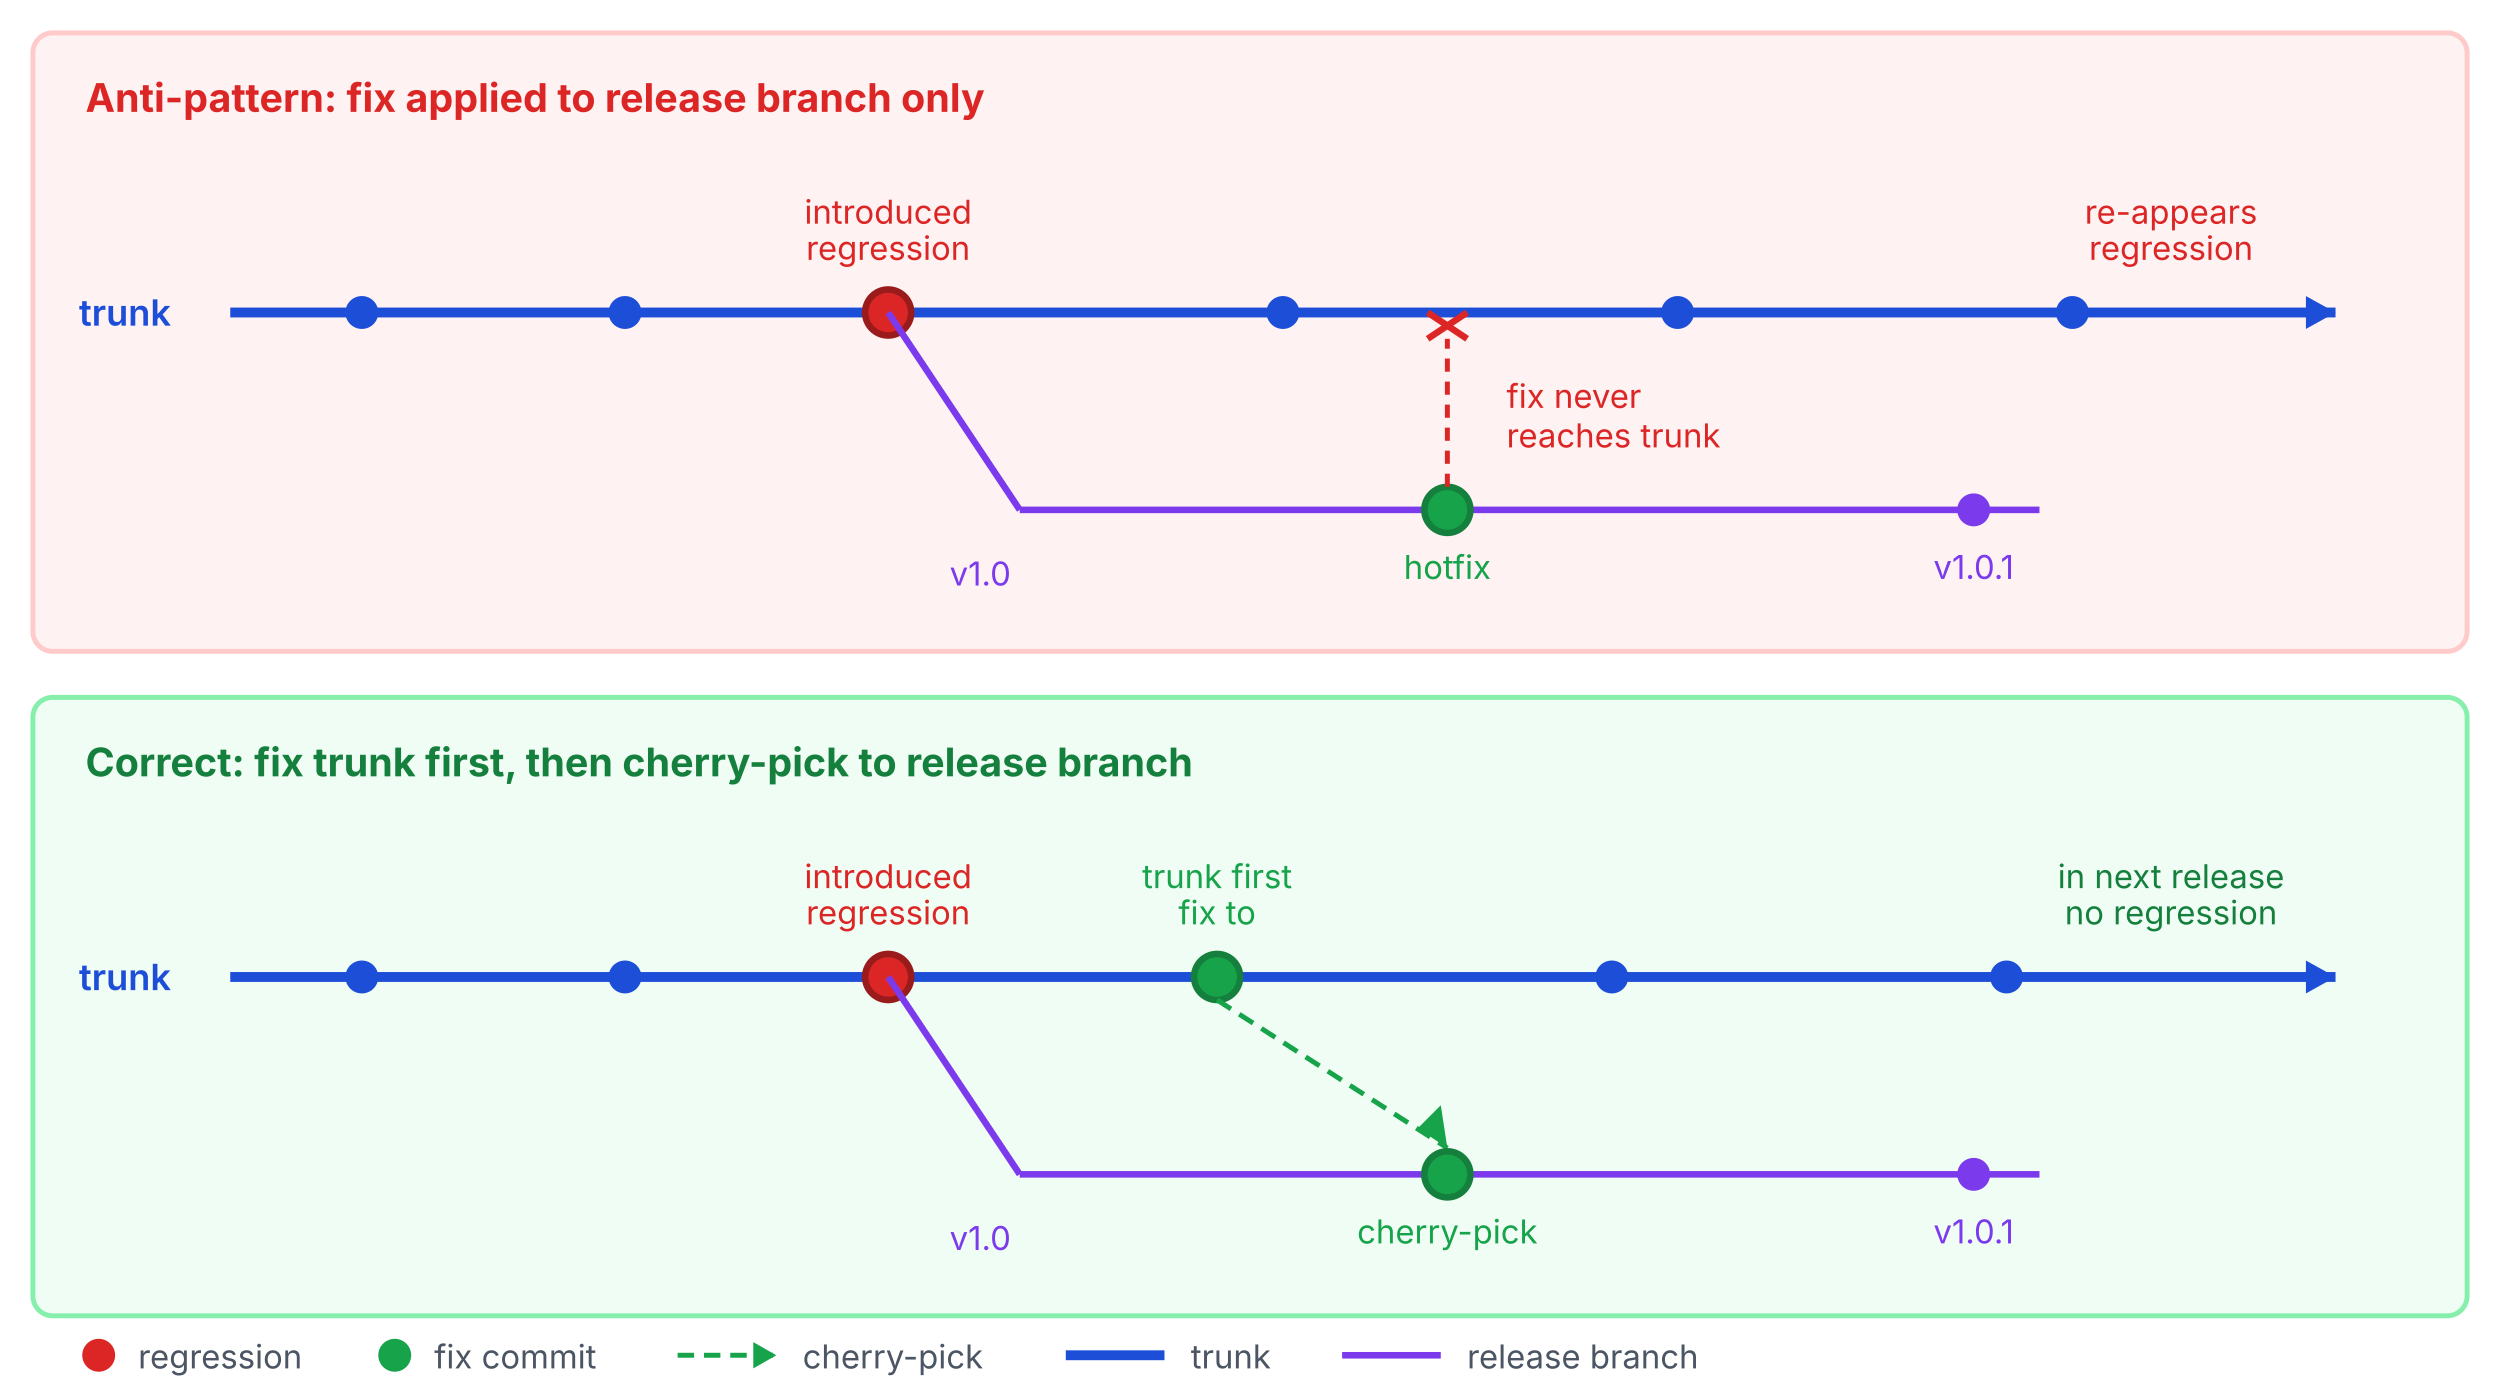
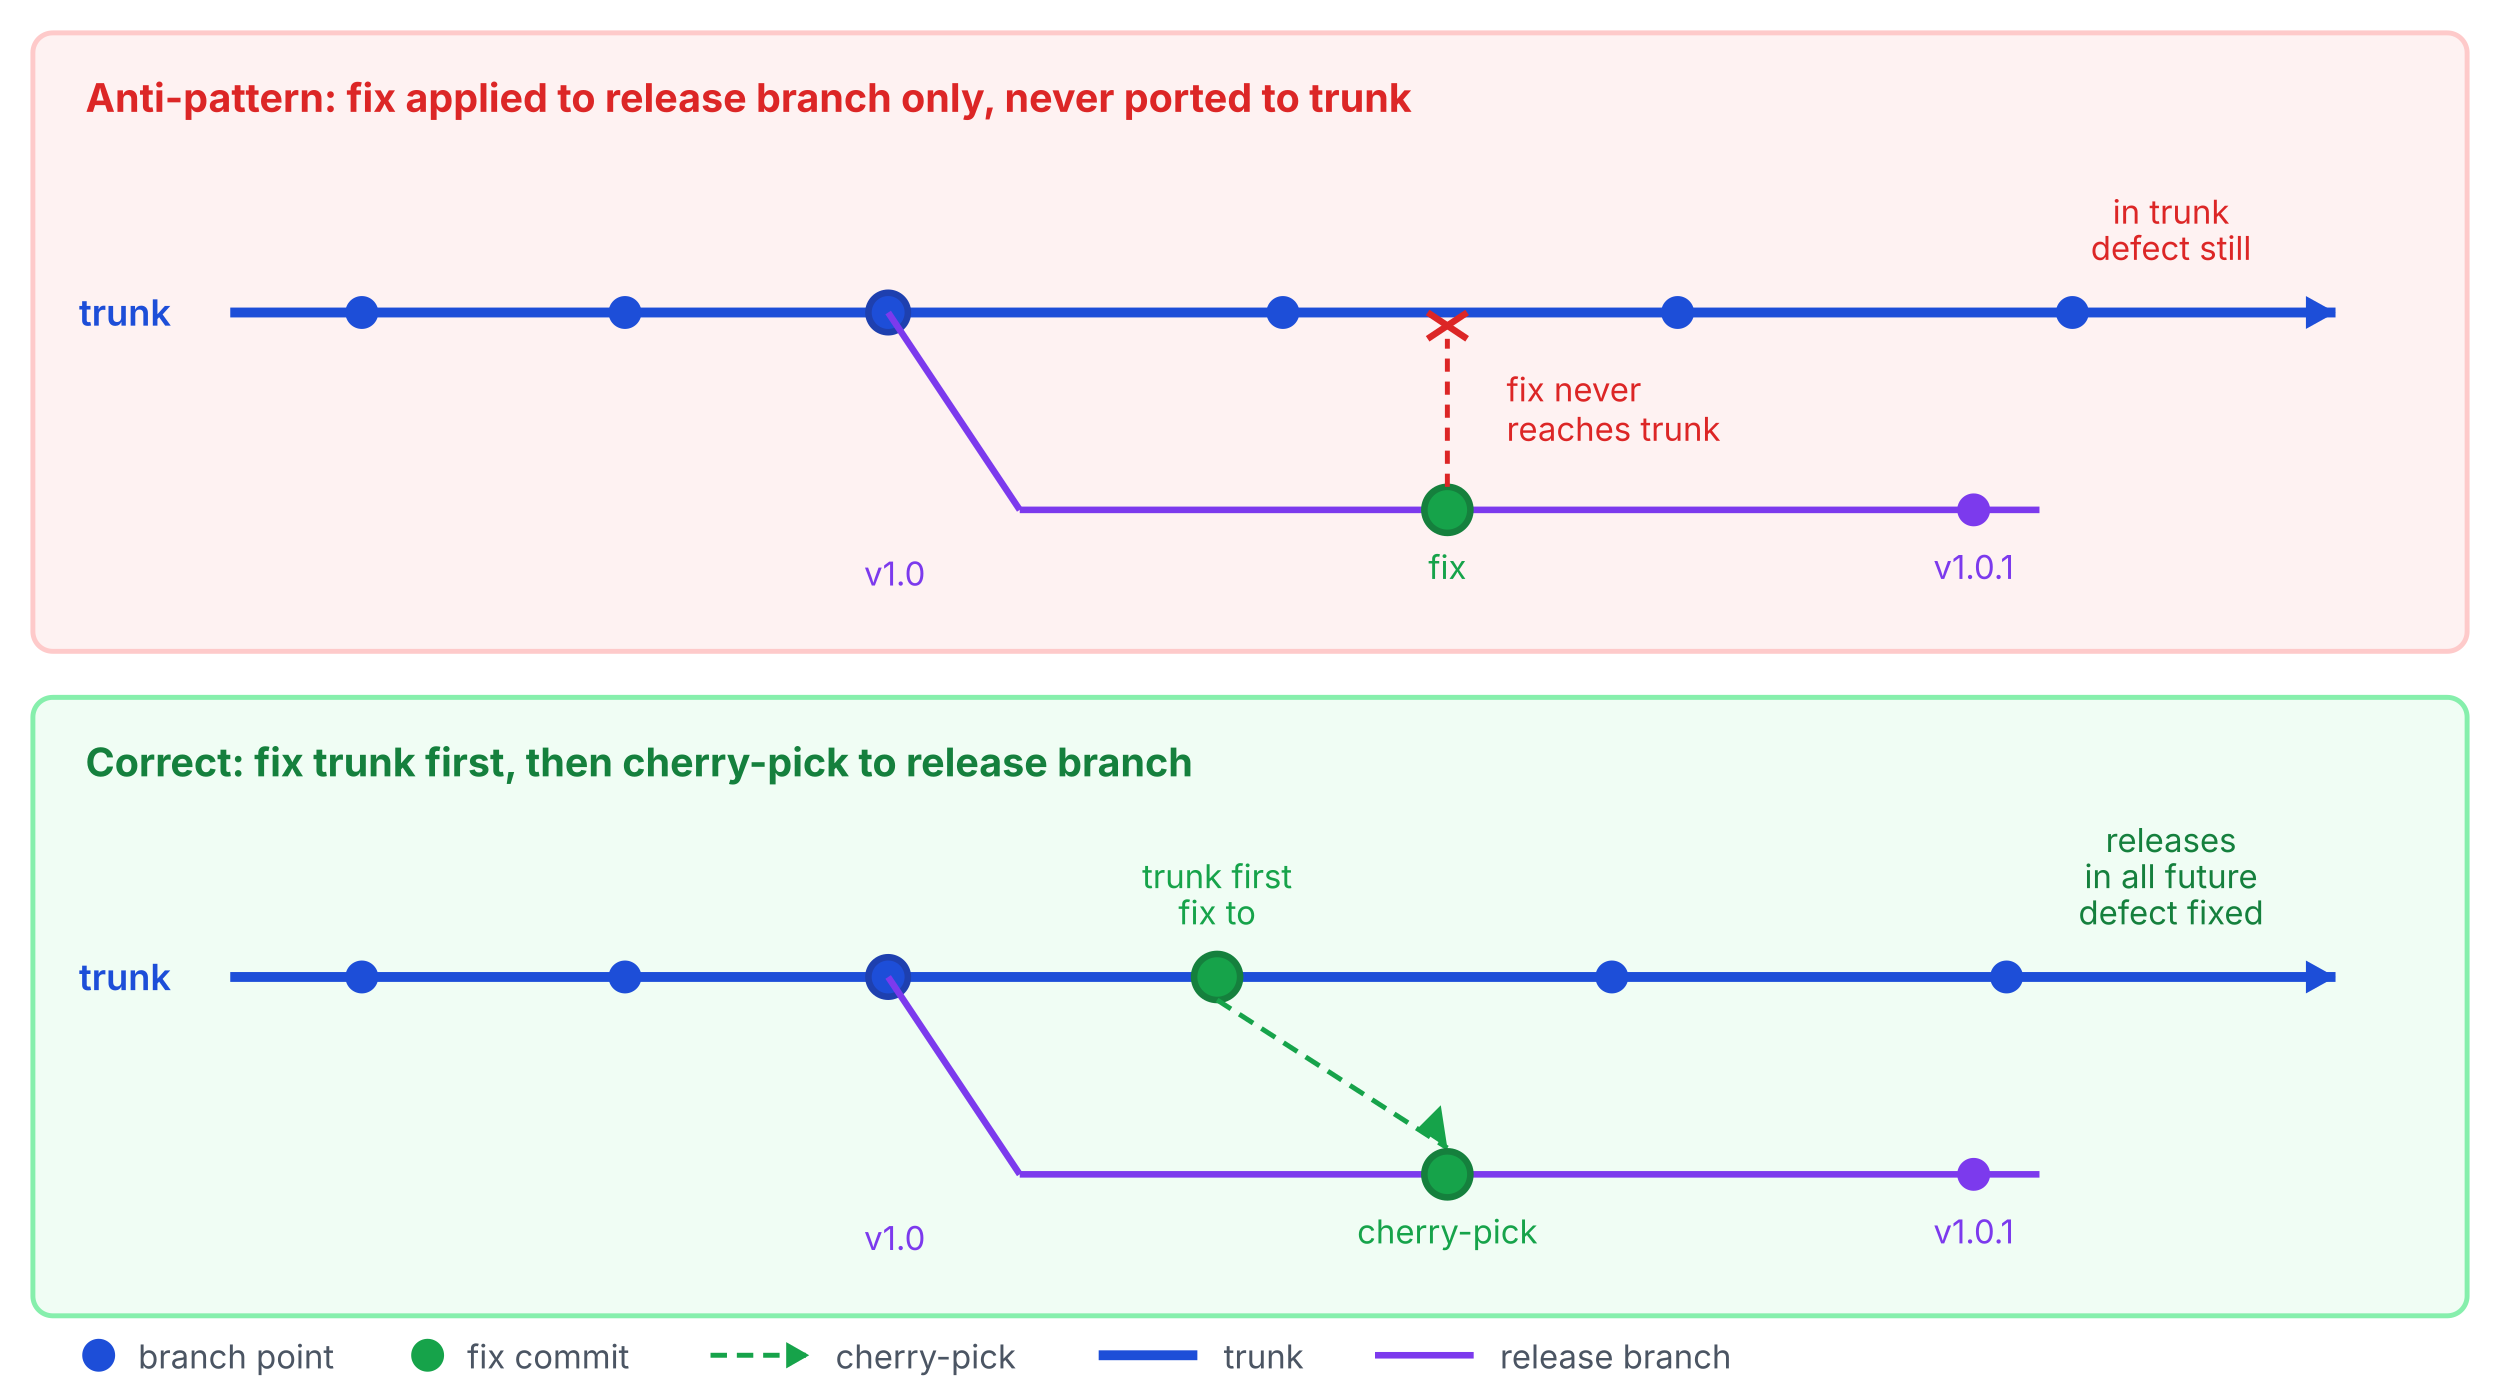
<svg xmlns="http://www.w3.org/2000/svg" viewBox="0 0 760 420" width="760" height="420" font-family="system-ui, -apple-system, sans-serif">
  <rect x="10" y="10" width="740" height="188" rx="6" fill="#FEF2F2" stroke="#FECACA" stroke-width="1.5" />
-   <text x="26" y="34" font-size="12" font-weight="700" fill="#DC2626">Anti-pattern: fix applied to release branch only</text>
+   <text x="26" y="34" font-size="12" font-weight="700" fill="#DC2626">Anti-pattern: fix applied to release branch only, never ported to trunk</text>
  <line x1="70" y1="95" x2="710" y2="95" stroke="#1D4ED8" stroke-width="3" />
  <polygon points="710,95 701,90 701,100" fill="#1D4ED8" />
  <text x="24" y="99" font-size="11" font-weight="600" fill="#1D4ED8">trunk</text>
  <circle cx="110" cy="95" r="5" fill="#1D4ED8" />
  <circle cx="190" cy="95" r="5" fill="#1D4ED8" />
-   <circle cx="270" cy="95" r="7" fill="#DC2626" stroke="#991B1B" stroke-width="2" />
-   <text x="270" y="79" font-size="10" fill="#DC2626" text-anchor="middle">regression</text>
-   <text x="270" y="68" font-size="10" fill="#DC2626" text-anchor="middle">introduced</text>
+   <circle cx="270" cy="95" r="6" fill="#1D4ED8" stroke="#1E40AF" stroke-width="2" />
  <circle cx="390" cy="95" r="5" fill="#1D4ED8" />
  <circle cx="510" cy="95" r="5" fill="#1D4ED8" />
  <circle cx="630" cy="95" r="5" fill="#1D4ED8" />
-   <text x="660" y="79" font-size="10" fill="#DC2626" text-anchor="middle">regression</text>
-   <text x="660" y="68" font-size="10" fill="#DC2626" text-anchor="middle">re-appears</text>
+   <text x="660" y="79" font-size="10" fill="#DC2626" text-anchor="middle">defect still</text>
+   <text x="660" y="68" font-size="10" fill="#DC2626" text-anchor="middle">in trunk</text>
  <line x1="270" y1="95" x2="310" y2="155" stroke="#7C3AED" stroke-width="2" />
  <line x1="310" y1="155" x2="620" y2="155" stroke="#7C3AED" stroke-width="2" />
-   <text x="298" y="178" font-size="10" fill="#7C3AED" text-anchor="middle">v1.0</text>
+   <text x="272" y="178" font-size="10" fill="#7C3AED" text-anchor="middle">v1.0</text>
  <circle cx="440" cy="155" r="7" fill="#16A34A" stroke="#15803D" stroke-width="2" />
-   <text x="440" y="176" font-size="10" fill="#16A34A" text-anchor="middle">hotfix</text>
+   <text x="440" y="176" font-size="10" fill="#16A34A" text-anchor="middle">fix</text>
  <circle cx="600" cy="155" r="5" fill="#7C3AED" />
  <text x="600" y="176" font-size="10" fill="#7C3AED" text-anchor="middle">v1.0.1</text>
  <line x1="440" y1="148" x2="440" y2="103" stroke="#DC2626" stroke-width="1.5" stroke-dasharray="4,3" />
-   <text x="458" y="124" font-size="10" fill="#DC2626">fix never</text>
-   <text x="458" y="136" font-size="10" fill="#DC2626">reaches trunk</text>
+   <text x="458" y="122" font-size="10" fill="#DC2626">fix never</text>
+   <text x="458" y="134" font-size="10" fill="#DC2626">reaches trunk</text>
  <line x1="434" y1="103" x2="446" y2="95" stroke="#DC2626" stroke-width="2" />
  <line x1="446" y1="103" x2="434" y2="95" stroke="#DC2626" stroke-width="2" />
  <rect x="10" y="212" width="740" height="188" rx="6" fill="#F0FDF4" stroke="#86EFAC" stroke-width="1.5" />
  <text x="26" y="236" font-size="12" font-weight="700" fill="#15803D">Correct: fix trunk first, then cherry-pick to release branch</text>
  <line x1="70" y1="297" x2="710" y2="297" stroke="#1D4ED8" stroke-width="3" />
  <polygon points="710,297 701,292 701,302" fill="#1D4ED8" />
  <text x="24" y="301" font-size="11" font-weight="600" fill="#1D4ED8">trunk</text>
  <circle cx="110" cy="297" r="5" fill="#1D4ED8" />
  <circle cx="190" cy="297" r="5" fill="#1D4ED8" />
-   <circle cx="270" cy="297" r="7" fill="#DC2626" stroke="#991B1B" stroke-width="2" />
-   <text x="270" y="281" font-size="10" fill="#DC2626" text-anchor="middle">regression</text>
-   <text x="270" y="270" font-size="10" fill="#DC2626" text-anchor="middle">introduced</text>
+   <circle cx="270" cy="297" r="6" fill="#1D4ED8" stroke="#1E40AF" stroke-width="2" />
  <circle cx="370" cy="297" r="7" fill="#16A34A" stroke="#15803D" stroke-width="2" />
  <text x="370" y="281" font-size="10" fill="#16A34A" text-anchor="middle">fix to</text>
  <text x="370" y="270" font-size="10" fill="#16A34A" text-anchor="middle">trunk first</text>
  <circle cx="490" cy="297" r="5" fill="#1D4ED8" />
  <circle cx="610" cy="297" r="5" fill="#1D4ED8" />
-   <text x="660" y="281" font-size="10" fill="#15803D" text-anchor="middle">no regression</text>
-   <text x="660" y="270" font-size="10" fill="#15803D" text-anchor="middle">in next release</text>
+   <text x="660" y="281" font-size="10" fill="#15803D" text-anchor="middle">defect fixed</text>
+   <text x="660" y="270" font-size="10" fill="#15803D" text-anchor="middle">in all future</text>
+   <text x="660" y="259" font-size="10" fill="#15803D" text-anchor="middle">releases</text>
  <line x1="270" y1="297" x2="310" y2="357" stroke="#7C3AED" stroke-width="2" />
  <line x1="310" y1="357" x2="620" y2="357" stroke="#7C3AED" stroke-width="2" />
-   <text x="298" y="380" font-size="10" fill="#7C3AED" text-anchor="middle">v1.0</text>
+   <text x="272" y="380" font-size="10" fill="#7C3AED" text-anchor="middle">v1.0</text>
  <line x1="370" y1="304" x2="440" y2="349" stroke="#16A34A" stroke-width="1.5" stroke-dasharray="5,3" />
  <polygon points="440,349 431,343 438,336" fill="#16A34A" />
  <circle cx="440" cy="357" r="7" fill="#16A34A" stroke="#15803D" stroke-width="2" />
  <text x="440" y="378" font-size="10" fill="#16A34A" text-anchor="middle">cherry-pick</text>
  <circle cx="600" cy="357" r="5" fill="#7C3AED" />
  <text x="600" y="378" font-size="10" fill="#7C3AED" text-anchor="middle">v1.0.1</text>
-   <circle cx="30" cy="412" r="5" fill="#DC2626" />
-   <text x="42" y="416" font-size="10" fill="#4B5563">regression</text>
-   <circle cx="120" cy="412" r="5" fill="#16A34A" />
-   <text x="132" y="416" font-size="10" fill="#4B5563">fix commit</text>
-   <line x1="206" y1="412" x2="236" y2="412" stroke="#16A34A" stroke-width="1.5" stroke-dasharray="5,3" />
-   <polygon points="236,412 229,408 229,416" fill="#16A34A" />
-   <text x="244" y="416" font-size="10" fill="#4B5563">cherry-pick</text>
-   <line x1="324" y1="412" x2="354" y2="412" stroke="#1D4ED8" stroke-width="3" />
-   <text x="362" y="416" font-size="10" fill="#4B5563">trunk</text>
-   <line x1="408" y1="412" x2="438" y2="412" stroke="#7C3AED" stroke-width="2" />
-   <text x="446" y="416" font-size="10" fill="#4B5563">release branch</text>
+   <circle cx="30" cy="412" r="5" fill="#1D4ED8" />
+   <text x="42" y="416" font-size="10" fill="#4B5563">branch point</text>
+   <circle cx="130" cy="412" r="5" fill="#16A34A" />
+   <text x="142" y="416" font-size="10" fill="#4B5563">fix commit</text>
+   <line x1="216" y1="412" x2="246" y2="412" stroke="#16A34A" stroke-width="1.5" stroke-dasharray="5,3" />
+   <polygon points="246,412 239,408 239,416" fill="#16A34A" />
+   <text x="254" y="416" font-size="10" fill="#4B5563">cherry-pick</text>
+   <line x1="334" y1="412" x2="364" y2="412" stroke="#1D4ED8" stroke-width="3" />
+   <text x="372" y="416" font-size="10" fill="#4B5563">trunk</text>
+   <line x1="418" y1="412" x2="448" y2="412" stroke="#7C3AED" stroke-width="2" />
+   <text x="456" y="416" font-size="10" fill="#4B5563">release branch</text>
</svg>
